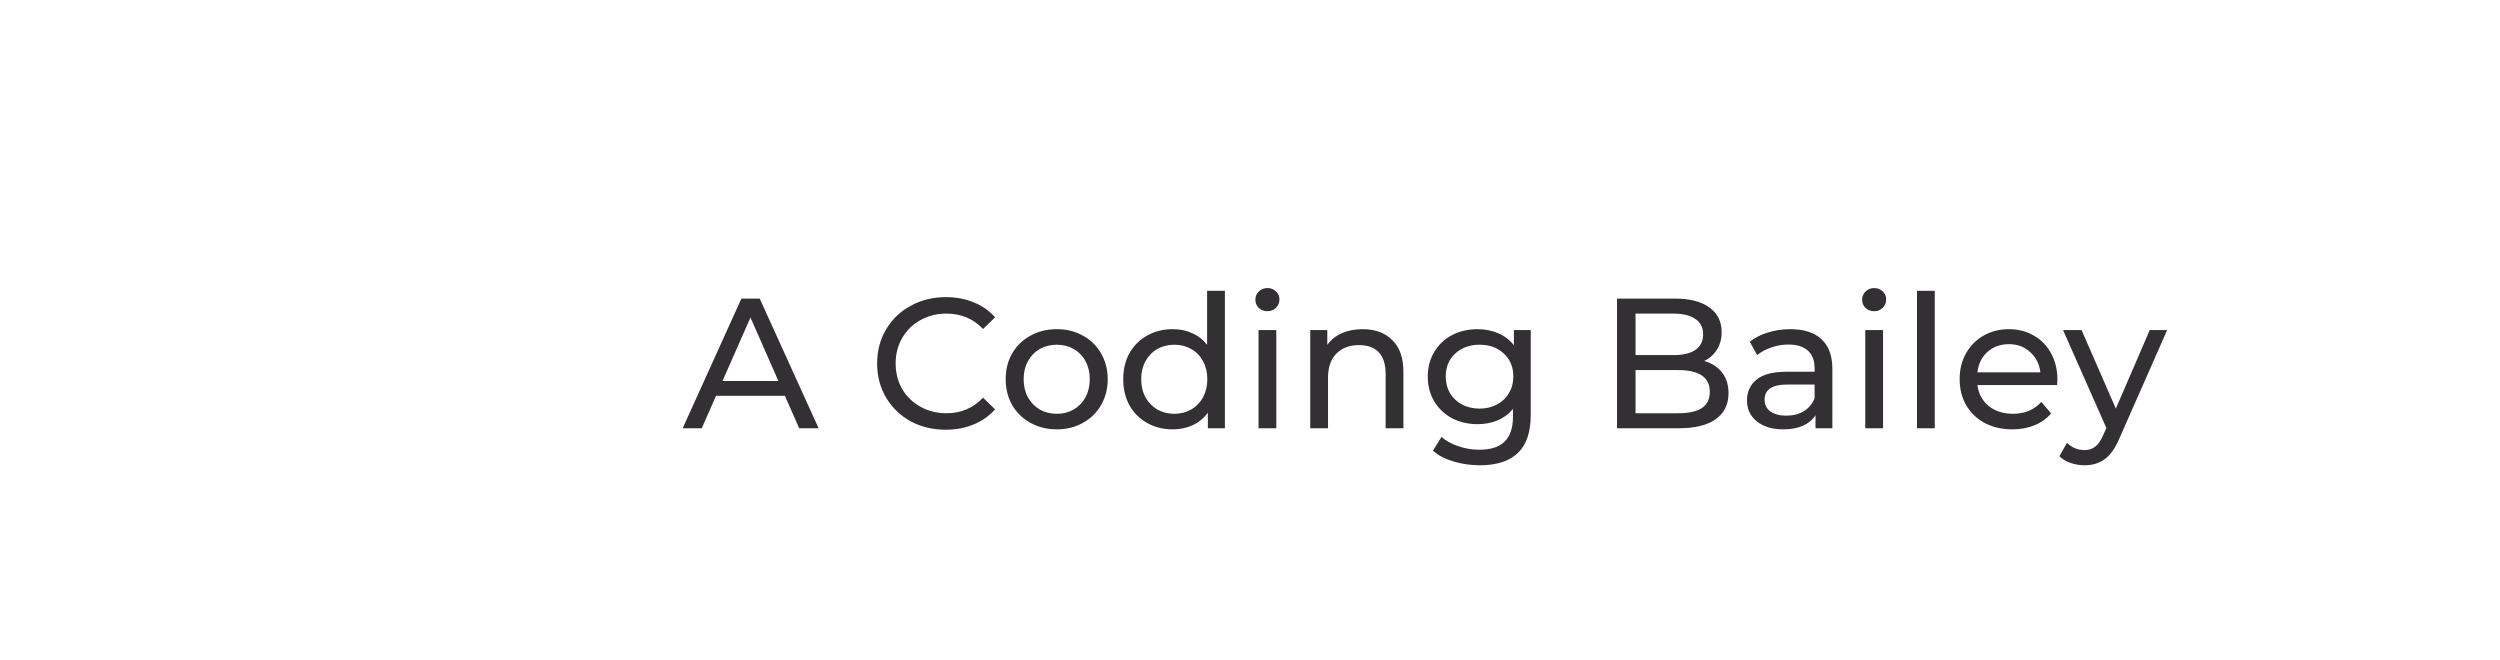
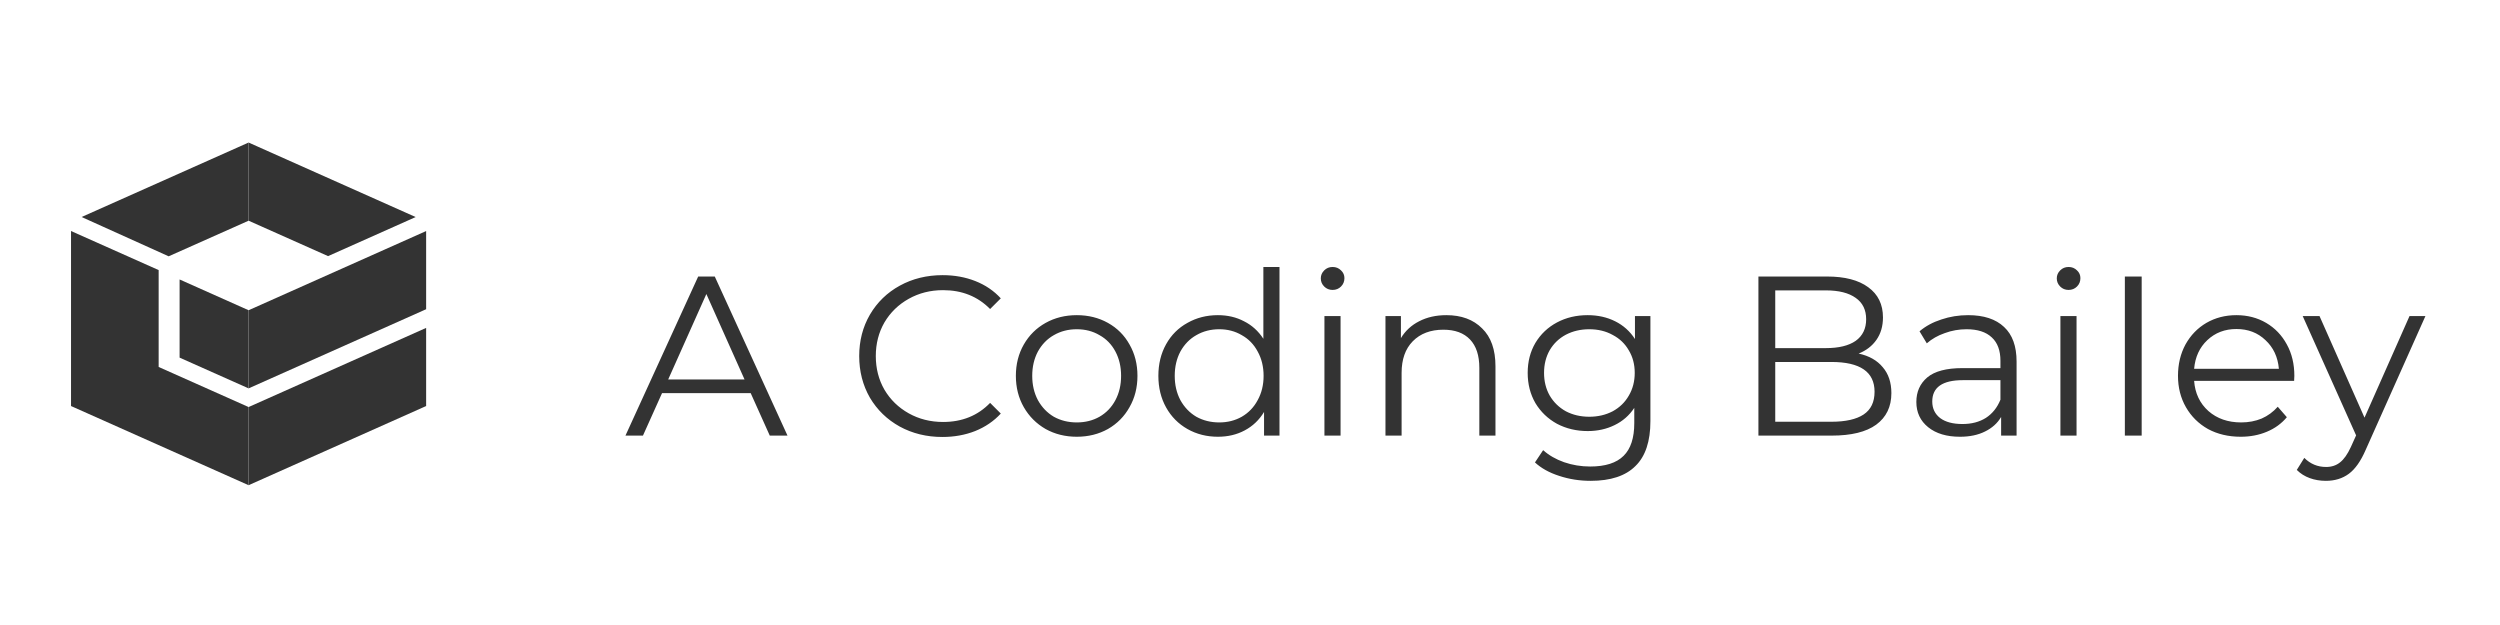
- <svg xmlns="http://www.w3.org/2000/svg" width="216" height="57" viewBox="0 0 216 57" fill="none">
-   <path d="M67.816 34.2H61.864L60.632 37H58.984L64.056 25.8H65.64L70.728 37H69.048L67.816 34.2ZM67.256 32.92L64.84 27.432L62.424 32.92H67.256ZM81.704 37.128C80.584 37.128 79.57 36.883 78.664 36.392C77.768 35.891 77.064 35.208 76.552 34.344C76.04 33.469 75.784 32.488 75.784 31.4C75.784 30.312 76.04 29.336 76.552 28.472C77.064 27.597 77.773 26.915 78.68 26.424C79.586 25.923 80.6 25.672 81.72 25.672C82.594 25.672 83.394 25.821 84.12 26.12C84.845 26.408 85.464 26.84 85.976 27.416L84.936 28.424C84.093 27.539 83.042 27.096 81.784 27.096C80.952 27.096 80.2 27.283 79.528 27.656C78.856 28.029 78.328 28.547 77.944 29.208C77.57 29.859 77.384 30.589 77.384 31.4C77.384 32.211 77.57 32.947 77.944 33.608C78.328 34.259 78.856 34.771 79.528 35.144C80.2 35.517 80.952 35.704 81.784 35.704C83.032 35.704 84.082 35.256 84.936 34.36L85.976 35.368C85.464 35.944 84.84 36.381 84.104 36.68C83.378 36.979 82.578 37.128 81.704 37.128ZM91.307 37.096C90.464 37.096 89.707 36.909 89.035 36.536C88.363 36.163 87.835 35.651 87.451 35C87.077 34.339 86.891 33.592 86.891 32.76C86.891 31.928 87.077 31.187 87.451 30.536C87.835 29.875 88.363 29.363 89.035 29C89.707 28.627 90.464 28.44 91.307 28.44C92.149 28.44 92.901 28.627 93.563 29C94.235 29.363 94.757 29.875 95.131 30.536C95.515 31.187 95.707 31.928 95.707 32.76C95.707 33.592 95.515 34.339 95.131 35C94.757 35.651 94.235 36.163 93.563 36.536C92.901 36.909 92.149 37.096 91.307 37.096ZM91.307 35.752C91.851 35.752 92.336 35.629 92.763 35.384C93.2 35.128 93.541 34.776 93.787 34.328C94.032 33.869 94.155 33.347 94.155 32.76C94.155 32.173 94.032 31.656 93.787 31.208C93.541 30.749 93.2 30.397 92.763 30.152C92.336 29.907 91.851 29.784 91.307 29.784C90.763 29.784 90.272 29.907 89.835 30.152C89.408 30.397 89.067 30.749 88.811 31.208C88.565 31.656 88.443 32.173 88.443 32.76C88.443 33.347 88.565 33.869 88.811 34.328C89.067 34.776 89.408 35.128 89.835 35.384C90.272 35.629 90.763 35.752 91.307 35.752ZM105.831 25.128V37H104.359V35.656C104.018 36.125 103.586 36.483 103.063 36.728C102.54 36.973 101.964 37.096 101.335 37.096C100.514 37.096 99.778 36.915 99.127 36.552C98.476 36.189 97.964 35.683 97.591 35.032C97.228 34.371 97.047 33.613 97.047 32.76C97.047 31.907 97.228 31.155 97.591 30.504C97.964 29.853 98.476 29.347 99.127 28.984C99.778 28.621 100.514 28.44 101.335 28.44C101.943 28.44 102.503 28.557 103.015 28.792C103.527 29.016 103.954 29.352 104.295 29.8V25.128H105.831ZM101.463 35.752C101.996 35.752 102.482 35.629 102.919 35.384C103.356 35.128 103.698 34.776 103.943 34.328C104.188 33.869 104.311 33.347 104.311 32.76C104.311 32.173 104.188 31.656 103.943 31.208C103.698 30.749 103.356 30.397 102.919 30.152C102.482 29.907 101.996 29.784 101.463 29.784C100.919 29.784 100.428 29.907 99.991 30.152C99.564 30.397 99.223 30.749 98.967 31.208C98.722 31.656 98.599 32.173 98.599 32.76C98.599 33.347 98.722 33.869 98.967 34.328C99.223 34.776 99.564 35.128 99.991 35.384C100.428 35.629 100.919 35.752 101.463 35.752ZM108.737 28.52H110.273V37H108.737V28.52ZM109.505 26.888C109.207 26.888 108.956 26.792 108.753 26.6C108.561 26.408 108.465 26.173 108.465 25.896C108.465 25.619 108.561 25.384 108.753 25.192C108.956 24.989 109.207 24.888 109.505 24.888C109.804 24.888 110.049 24.984 110.241 25.176C110.444 25.357 110.545 25.587 110.545 25.864C110.545 26.152 110.444 26.397 110.241 26.6C110.049 26.792 109.804 26.888 109.505 26.888ZM117.734 28.44C118.811 28.44 119.665 28.755 120.294 29.384C120.934 30.003 121.254 30.915 121.254 32.12V37H119.718V32.296C119.718 31.475 119.521 30.856 119.126 30.44C118.731 30.024 118.166 29.816 117.43 29.816C116.598 29.816 115.942 30.061 115.462 30.552C114.982 31.032 114.742 31.725 114.742 32.632V37H113.206V28.52H114.678V29.8C114.987 29.363 115.403 29.027 115.926 28.792C116.459 28.557 117.062 28.44 117.734 28.44ZM132.256 28.52V35.848C132.256 37.331 131.888 38.424 131.152 39.128C130.416 39.843 129.317 40.2 127.856 40.2C127.056 40.2 126.293 40.088 125.568 39.864C124.842 39.651 124.256 39.341 123.808 38.936L124.544 37.752C124.938 38.093 125.424 38.36 126 38.552C126.586 38.755 127.189 38.856 127.808 38.856C128.8 38.856 129.53 38.621 130 38.152C130.48 37.683 130.72 36.968 130.72 36.008V35.336C130.357 35.773 129.909 36.104 129.376 36.328C128.853 36.541 128.282 36.648 127.664 36.648C126.853 36.648 126.117 36.477 125.456 36.136C124.805 35.784 124.293 35.299 123.92 34.68C123.546 34.051 123.36 33.336 123.36 32.536C123.36 31.736 123.546 31.027 123.92 30.408C124.293 29.779 124.805 29.293 125.456 28.952C126.117 28.611 126.853 28.44 127.664 28.44C128.304 28.44 128.896 28.557 129.44 28.792C129.994 29.027 130.448 29.373 130.8 29.832V28.52H132.256ZM127.84 35.304C128.394 35.304 128.89 35.187 129.328 34.952C129.776 34.717 130.122 34.392 130.368 33.976C130.624 33.549 130.752 33.069 130.752 32.536C130.752 31.715 130.48 31.053 129.936 30.552C129.392 30.04 128.693 29.784 127.84 29.784C126.976 29.784 126.272 30.04 125.728 30.552C125.184 31.053 124.912 31.715 124.912 32.536C124.912 33.069 125.034 33.549 125.28 33.976C125.536 34.392 125.882 34.717 126.32 34.952C126.768 35.187 127.274 35.304 127.84 35.304ZM147.247 31.192C147.898 31.373 148.41 31.704 148.783 32.184C149.157 32.653 149.343 33.251 149.343 33.976C149.343 34.947 148.975 35.693 148.239 36.216C147.514 36.739 146.453 37 145.055 37H139.711V25.8H144.735C146.015 25.8 147.002 26.056 147.695 26.568C148.399 27.08 148.751 27.789 148.751 28.696C148.751 29.283 148.613 29.789 148.335 30.216C148.069 30.643 147.706 30.968 147.247 31.192ZM141.311 27.096V30.68H144.591C145.413 30.68 146.042 30.531 146.479 30.232C146.927 29.923 147.151 29.475 147.151 28.888C147.151 28.301 146.927 27.859 146.479 27.56C146.042 27.251 145.413 27.096 144.591 27.096H141.311ZM144.991 35.704C145.898 35.704 146.581 35.555 147.039 35.256C147.498 34.957 147.727 34.488 147.727 33.848C147.727 32.6 146.815 31.976 144.991 31.976H141.311V35.704H144.991ZM154.685 28.44C155.858 28.44 156.754 28.728 157.373 29.304C158.002 29.88 158.317 30.739 158.317 31.88V37H156.861V35.88C156.605 36.275 156.237 36.579 155.757 36.792C155.287 36.995 154.727 37.096 154.077 37.096C153.127 37.096 152.365 36.867 151.789 36.408C151.223 35.949 150.941 35.347 150.941 34.6C150.941 33.853 151.213 33.256 151.757 32.808C152.301 32.349 153.165 32.12 154.349 32.12H156.781V31.816C156.781 31.155 156.589 30.648 156.205 30.296C155.821 29.944 155.255 29.768 154.509 29.768C154.007 29.768 153.517 29.853 153.037 30.024C152.557 30.184 152.151 30.403 151.821 30.68L151.181 29.528C151.618 29.176 152.141 28.909 152.749 28.728C153.357 28.536 154.002 28.44 154.685 28.44ZM154.333 35.912C154.919 35.912 155.426 35.784 155.853 35.528C156.279 35.261 156.589 34.888 156.781 34.408V33.224H154.413C153.111 33.224 152.461 33.661 152.461 34.536C152.461 34.963 152.626 35.299 152.957 35.544C153.287 35.789 153.746 35.912 154.333 35.912ZM161.159 28.52H162.695V37H161.159V28.52ZM161.927 26.888C161.628 26.888 161.378 26.792 161.175 26.6C160.983 26.408 160.887 26.173 160.887 25.896C160.887 25.619 160.983 25.384 161.175 25.192C161.378 24.989 161.628 24.888 161.927 24.888C162.226 24.888 162.471 24.984 162.663 25.176C162.866 25.357 162.967 25.587 162.967 25.864C162.967 26.152 162.866 26.397 162.663 26.6C162.471 26.792 162.226 26.888 161.927 26.888ZM165.628 25.128H167.164V37H165.628V25.128ZM177.761 32.808C177.761 32.925 177.75 33.08 177.729 33.272H170.849C170.945 34.019 171.27 34.621 171.825 35.08C172.39 35.528 173.089 35.752 173.921 35.752C174.934 35.752 175.75 35.411 176.369 34.728L177.217 35.72C176.833 36.168 176.353 36.509 175.777 36.744C175.211 36.979 174.577 37.096 173.873 37.096C172.977 37.096 172.182 36.915 171.489 36.552C170.795 36.179 170.257 35.661 169.873 35C169.499 34.339 169.313 33.592 169.313 32.76C169.313 31.939 169.494 31.197 169.857 30.536C170.23 29.875 170.737 29.363 171.377 29C172.027 28.627 172.758 28.44 173.569 28.44C174.379 28.44 175.099 28.627 175.729 29C176.369 29.363 176.865 29.875 177.217 30.536C177.579 31.197 177.761 31.955 177.761 32.808ZM173.569 29.736C172.833 29.736 172.214 29.96 171.713 30.408C171.222 30.856 170.934 31.443 170.849 32.168H176.289C176.203 31.453 175.91 30.872 175.409 30.424C174.918 29.965 174.305 29.736 173.569 29.736ZM187.241 28.52L183.129 37.848C182.767 38.712 182.34 39.32 181.849 39.672C181.369 40.024 180.788 40.2 180.105 40.2C179.689 40.2 179.284 40.131 178.889 39.992C178.505 39.864 178.185 39.672 177.929 39.416L178.585 38.264C179.023 38.68 179.529 38.888 180.105 38.888C180.479 38.888 180.788 38.787 181.033 38.584C181.289 38.392 181.519 38.056 181.721 37.576L181.993 36.984L178.249 28.52H179.849L182.809 35.304L185.737 28.52H187.241Z" fill="#323033" />
+ <svg xmlns="http://www.w3.org/2000/svg" width="176" height="44" viewBox="0 0 176 44" fill="none">
+   <path d="M52.848 27.675H46.608L45.264 30.667H44.032L49.152 19.467H50.32L55.44 30.667H54.192L52.848 27.675ZM52.416 26.715L49.728 20.699L47.04 26.715H52.416ZM66.344 30.763C65.235 30.763 64.232 30.517 63.336 30.027C62.451 29.536 61.752 28.859 61.24 27.995C60.739 27.12 60.488 26.144 60.488 25.067C60.488 23.989 60.739 23.019 61.24 22.155C61.752 21.28 62.456 20.597 63.352 20.107C64.248 19.616 65.251 19.371 66.36 19.371C67.192 19.371 67.96 19.509 68.664 19.787C69.368 20.064 69.966 20.469 70.456 21.003L69.704 21.755C68.83 20.869 67.726 20.427 66.392 20.427C65.507 20.427 64.702 20.629 63.976 21.035C63.251 21.44 62.68 21.995 62.264 22.699C61.859 23.403 61.656 24.192 61.656 25.067C61.656 25.941 61.859 26.731 62.264 27.435C62.68 28.139 63.251 28.693 63.976 29.099C64.702 29.504 65.507 29.707 66.392 29.707C67.736 29.707 68.84 29.259 69.704 28.363L70.456 29.115C69.966 29.648 69.363 30.059 68.648 30.347C67.944 30.624 67.176 30.763 66.344 30.763ZM75.805 30.747C74.995 30.747 74.264 30.565 73.613 30.203C72.963 29.829 72.451 29.317 72.077 28.667C71.704 28.016 71.517 27.28 71.517 26.459C71.517 25.637 71.704 24.901 72.077 24.251C72.451 23.6 72.963 23.093 73.613 22.731C74.264 22.368 74.995 22.187 75.805 22.187C76.616 22.187 77.347 22.368 77.997 22.731C78.648 23.093 79.155 23.6 79.517 24.251C79.891 24.901 80.077 25.637 80.077 26.459C80.077 27.28 79.891 28.016 79.517 28.667C79.155 29.317 78.648 29.829 77.997 30.203C77.347 30.565 76.616 30.747 75.805 30.747ZM75.805 29.739C76.403 29.739 76.936 29.605 77.405 29.339C77.885 29.061 78.259 28.672 78.525 28.171C78.792 27.669 78.925 27.099 78.925 26.459C78.925 25.819 78.792 25.248 78.525 24.747C78.259 24.245 77.885 23.861 77.405 23.595C76.936 23.317 76.403 23.179 75.805 23.179C75.208 23.179 74.669 23.317 74.189 23.595C73.72 23.861 73.347 24.245 73.069 24.747C72.803 25.248 72.669 25.819 72.669 26.459C72.669 27.099 72.803 27.669 73.069 28.171C73.347 28.672 73.72 29.061 74.189 29.339C74.669 29.605 75.208 29.739 75.805 29.739ZM90.076 18.795V30.667H88.989V29.003C88.647 29.568 88.194 30 87.629 30.299C87.074 30.597 86.445 30.747 85.74 30.747C84.951 30.747 84.237 30.565 83.597 30.203C82.957 29.84 82.455 29.333 82.093 28.683C81.73 28.032 81.549 27.291 81.549 26.459C81.549 25.627 81.73 24.885 82.093 24.235C82.455 23.584 82.957 23.083 83.597 22.731C84.237 22.368 84.951 22.187 85.74 22.187C86.423 22.187 87.037 22.331 87.581 22.619C88.135 22.896 88.588 23.307 88.941 23.851V18.795H90.076ZM85.837 29.739C86.423 29.739 86.951 29.605 87.421 29.339C87.9 29.061 88.274 28.672 88.54 28.171C88.818 27.669 88.957 27.099 88.957 26.459C88.957 25.819 88.818 25.248 88.54 24.747C88.274 24.245 87.9 23.861 87.421 23.595C86.951 23.317 86.423 23.179 85.837 23.179C85.239 23.179 84.701 23.317 84.221 23.595C83.751 23.861 83.378 24.245 83.1 24.747C82.834 25.248 82.701 25.819 82.701 26.459C82.701 27.099 82.834 27.669 83.1 28.171C83.378 28.672 83.751 29.061 84.221 29.339C84.701 29.605 85.239 29.739 85.837 29.739ZM93.24 22.251H94.376V30.667H93.24V22.251ZM93.816 20.411C93.582 20.411 93.384 20.331 93.224 20.171C93.064 20.011 92.984 19.819 92.984 19.595C92.984 19.381 93.064 19.195 93.224 19.035C93.384 18.875 93.582 18.795 93.816 18.795C94.051 18.795 94.248 18.875 94.408 19.035C94.568 19.184 94.648 19.365 94.648 19.579C94.648 19.813 94.568 20.011 94.408 20.171C94.248 20.331 94.051 20.411 93.816 20.411ZM101.825 22.187C102.881 22.187 103.718 22.496 104.337 23.115C104.966 23.723 105.281 24.613 105.281 25.787V30.667H104.145V25.899C104.145 25.024 103.926 24.357 103.489 23.899C103.052 23.44 102.428 23.211 101.617 23.211C100.71 23.211 99.99 23.483 99.457 24.027C98.934 24.56 98.673 25.301 98.673 26.251V30.667H97.537V22.251H98.625V23.803C98.934 23.291 99.361 22.896 99.905 22.619C100.46 22.331 101.1 22.187 101.825 22.187ZM116.189 22.251V29.643C116.189 31.072 115.837 32.128 115.133 32.811C114.439 33.504 113.389 33.851 111.981 33.851C111.202 33.851 110.461 33.733 109.757 33.499C109.063 33.275 108.498 32.96 108.061 32.555L108.637 31.691C109.042 32.053 109.533 32.336 110.109 32.539C110.695 32.741 111.309 32.843 111.949 32.843C113.015 32.843 113.799 32.592 114.301 32.091C114.802 31.6 115.053 30.832 115.053 29.787V28.715C114.701 29.248 114.237 29.653 113.661 29.931C113.095 30.208 112.466 30.347 111.773 30.347C110.983 30.347 110.263 30.176 109.613 29.835C108.973 29.483 108.466 28.997 108.093 28.379C107.73 27.749 107.549 27.04 107.549 26.251C107.549 25.461 107.73 24.757 108.093 24.139C108.466 23.52 108.973 23.04 109.613 22.699C110.253 22.357 110.973 22.187 111.773 22.187C112.487 22.187 113.133 22.331 113.709 22.619C114.285 22.907 114.749 23.323 115.101 23.867V22.251H116.189ZM111.885 29.339C112.493 29.339 113.042 29.211 113.533 28.955C114.023 28.688 114.402 28.32 114.669 27.851C114.946 27.381 115.085 26.848 115.085 26.251C115.085 25.653 114.946 25.125 114.669 24.667C114.402 24.197 114.023 23.835 113.533 23.579C113.053 23.312 112.503 23.179 111.885 23.179C111.277 23.179 110.727 23.307 110.237 23.563C109.757 23.819 109.378 24.181 109.101 24.651C108.834 25.12 108.701 25.653 108.701 26.251C108.701 26.848 108.834 27.381 109.101 27.851C109.378 28.32 109.757 28.688 110.237 28.955C110.727 29.211 111.277 29.339 111.885 29.339ZM130.849 24.891C131.585 25.051 132.15 25.371 132.545 25.851C132.95 26.32 133.153 26.928 133.153 27.675C133.153 28.635 132.795 29.376 132.081 29.899C131.377 30.411 130.331 30.667 128.945 30.667H123.793V19.467H128.625C129.873 19.467 130.838 19.717 131.521 20.219C132.214 20.72 132.561 21.429 132.561 22.347C132.561 22.965 132.406 23.493 132.097 23.931C131.798 24.357 131.382 24.677 130.849 24.891ZM124.977 20.443V24.507H128.545C129.451 24.507 130.15 24.336 130.641 23.995C131.131 23.643 131.377 23.136 131.377 22.475C131.377 21.813 131.131 21.312 130.641 20.971C130.15 20.619 129.451 20.443 128.545 20.443H124.977ZM128.929 29.691C129.931 29.691 130.689 29.52 131.201 29.179C131.713 28.837 131.969 28.304 131.969 27.579C131.969 26.181 130.955 25.483 128.929 25.483H124.977V29.691H128.929ZM138.559 22.187C139.658 22.187 140.501 22.464 141.087 23.019C141.674 23.563 141.967 24.373 141.967 25.451V30.667H140.879V29.355C140.623 29.792 140.245 30.133 139.743 30.379C139.253 30.624 138.666 30.747 137.983 30.747C137.045 30.747 136.298 30.523 135.743 30.075C135.189 29.627 134.911 29.035 134.911 28.299C134.911 27.584 135.167 27.008 135.679 26.571C136.202 26.133 137.029 25.915 138.159 25.915H140.831V25.403C140.831 24.677 140.629 24.128 140.223 23.755C139.818 23.371 139.226 23.179 138.447 23.179C137.914 23.179 137.402 23.269 136.911 23.451C136.421 23.621 135.999 23.861 135.647 24.171L135.135 23.323C135.562 22.96 136.074 22.683 136.671 22.491C137.269 22.288 137.898 22.187 138.559 22.187ZM138.159 29.851C138.799 29.851 139.349 29.707 139.807 29.419C140.266 29.12 140.607 28.693 140.831 28.139V26.763H138.191C136.751 26.763 136.031 27.264 136.031 28.267C136.031 28.757 136.218 29.147 136.591 29.435C136.965 29.712 137.487 29.851 138.159 29.851ZM145.053 22.251H146.189V30.667H145.053V22.251ZM145.629 20.411C145.394 20.411 145.197 20.331 145.037 20.171C144.877 20.011 144.797 19.819 144.797 19.595C144.797 19.381 144.877 19.195 145.037 19.035C145.197 18.875 145.394 18.795 145.629 18.795C145.863 18.795 146.061 18.875 146.221 19.035C146.381 19.184 146.461 19.365 146.461 19.579C146.461 19.813 146.381 20.011 146.221 20.171C146.061 20.331 145.863 20.411 145.629 20.411ZM149.59 19.467H150.774V30.667H149.59V19.467ZM161.506 26.811H154.466C154.53 27.685 154.866 28.395 155.474 28.939C156.082 29.472 156.85 29.739 157.778 29.739C158.3 29.739 158.78 29.648 159.218 29.467C159.655 29.275 160.034 28.997 160.354 28.635L160.994 29.371C160.62 29.819 160.151 30.16 159.586 30.395C159.031 30.629 158.418 30.747 157.746 30.747C156.882 30.747 156.114 30.565 155.442 30.203C154.78 29.829 154.263 29.317 153.89 28.667C153.516 28.016 153.33 27.28 153.33 26.459C153.33 25.637 153.506 24.901 153.858 24.251C154.22 23.6 154.711 23.093 155.33 22.731C155.959 22.368 156.663 22.187 157.442 22.187C158.22 22.187 158.919 22.368 159.538 22.731C160.156 23.093 160.642 23.6 160.994 24.251C161.346 24.891 161.522 25.627 161.522 26.459L161.506 26.811ZM157.442 23.163C156.631 23.163 155.948 23.424 155.394 23.947C154.85 24.459 154.54 25.131 154.466 25.963H160.434C160.359 25.131 160.044 24.459 159.49 23.947C158.946 23.424 158.263 23.163 157.442 23.163ZM170.75 22.251L166.542 31.675C166.2 32.464 165.806 33.024 165.358 33.355C164.91 33.685 164.371 33.851 163.742 33.851C163.336 33.851 162.958 33.787 162.606 33.659C162.254 33.531 161.95 33.339 161.694 33.083L162.222 32.235C162.648 32.661 163.16 32.875 163.758 32.875C164.142 32.875 164.467 32.768 164.734 32.555C165.011 32.341 165.267 31.979 165.502 31.467L165.87 30.651L162.11 22.251H163.294L166.462 29.403L169.63 22.251H170.75Z" fill="#333333" />
+   <path d="M17.501 28.656V34.158L30 28.585V23.084L17.501 28.656Z" fill="#333333" />
+   <path d="M23.096 18.031L29.263 15.28L17.501 10.035V15.537L23.096 18.031Z" fill="#333333" />
+   <path d="M12.644 19.674V25.177L17.501 27.342V21.841L12.644 19.674Z" fill="#333333" />
+   <path d="M30 16.266L17.501 21.841V27.342L30 21.769V16.266Z" fill="#333333" />
+   <path d="M5.744 15.277L11.874 18.044L17.501 15.537V10.035L5.744 15.277Z" fill="#333333" />
+   <path d="M11.169 25.834V19.014L5 16.264V28.585L17.501 34.158V28.656L11.169 25.834Z" fill="#333333" />
</svg>
